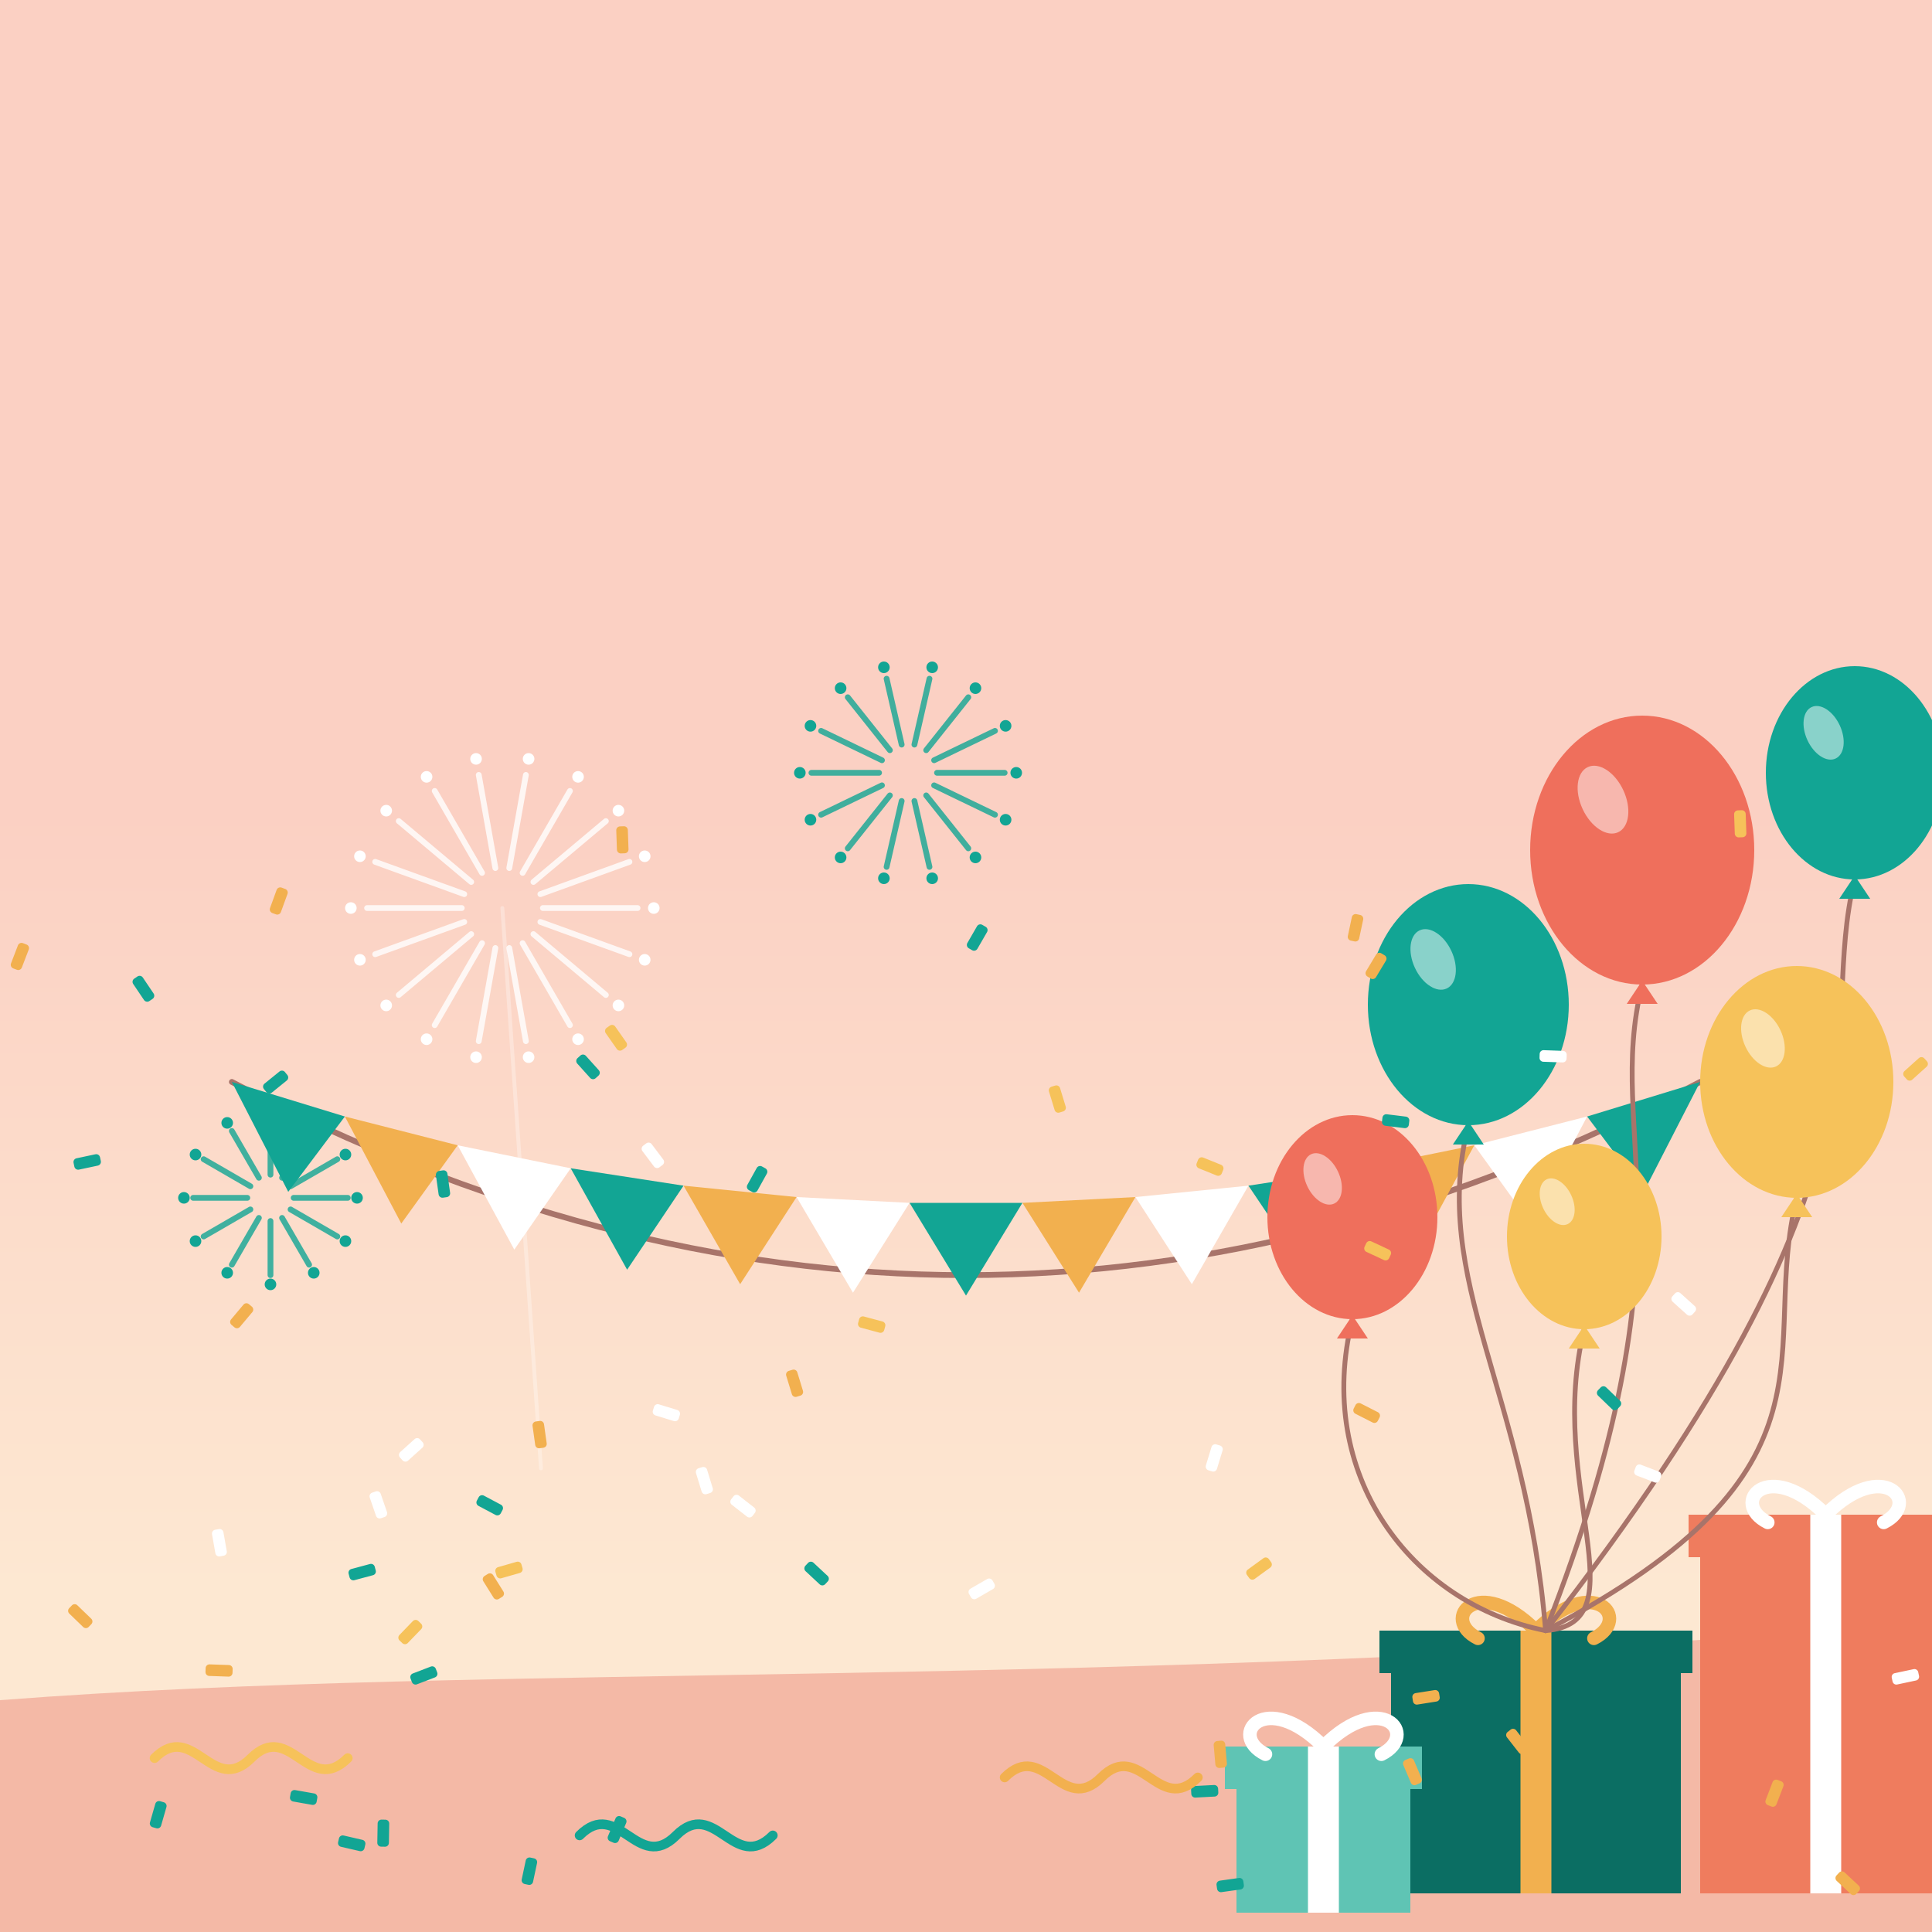
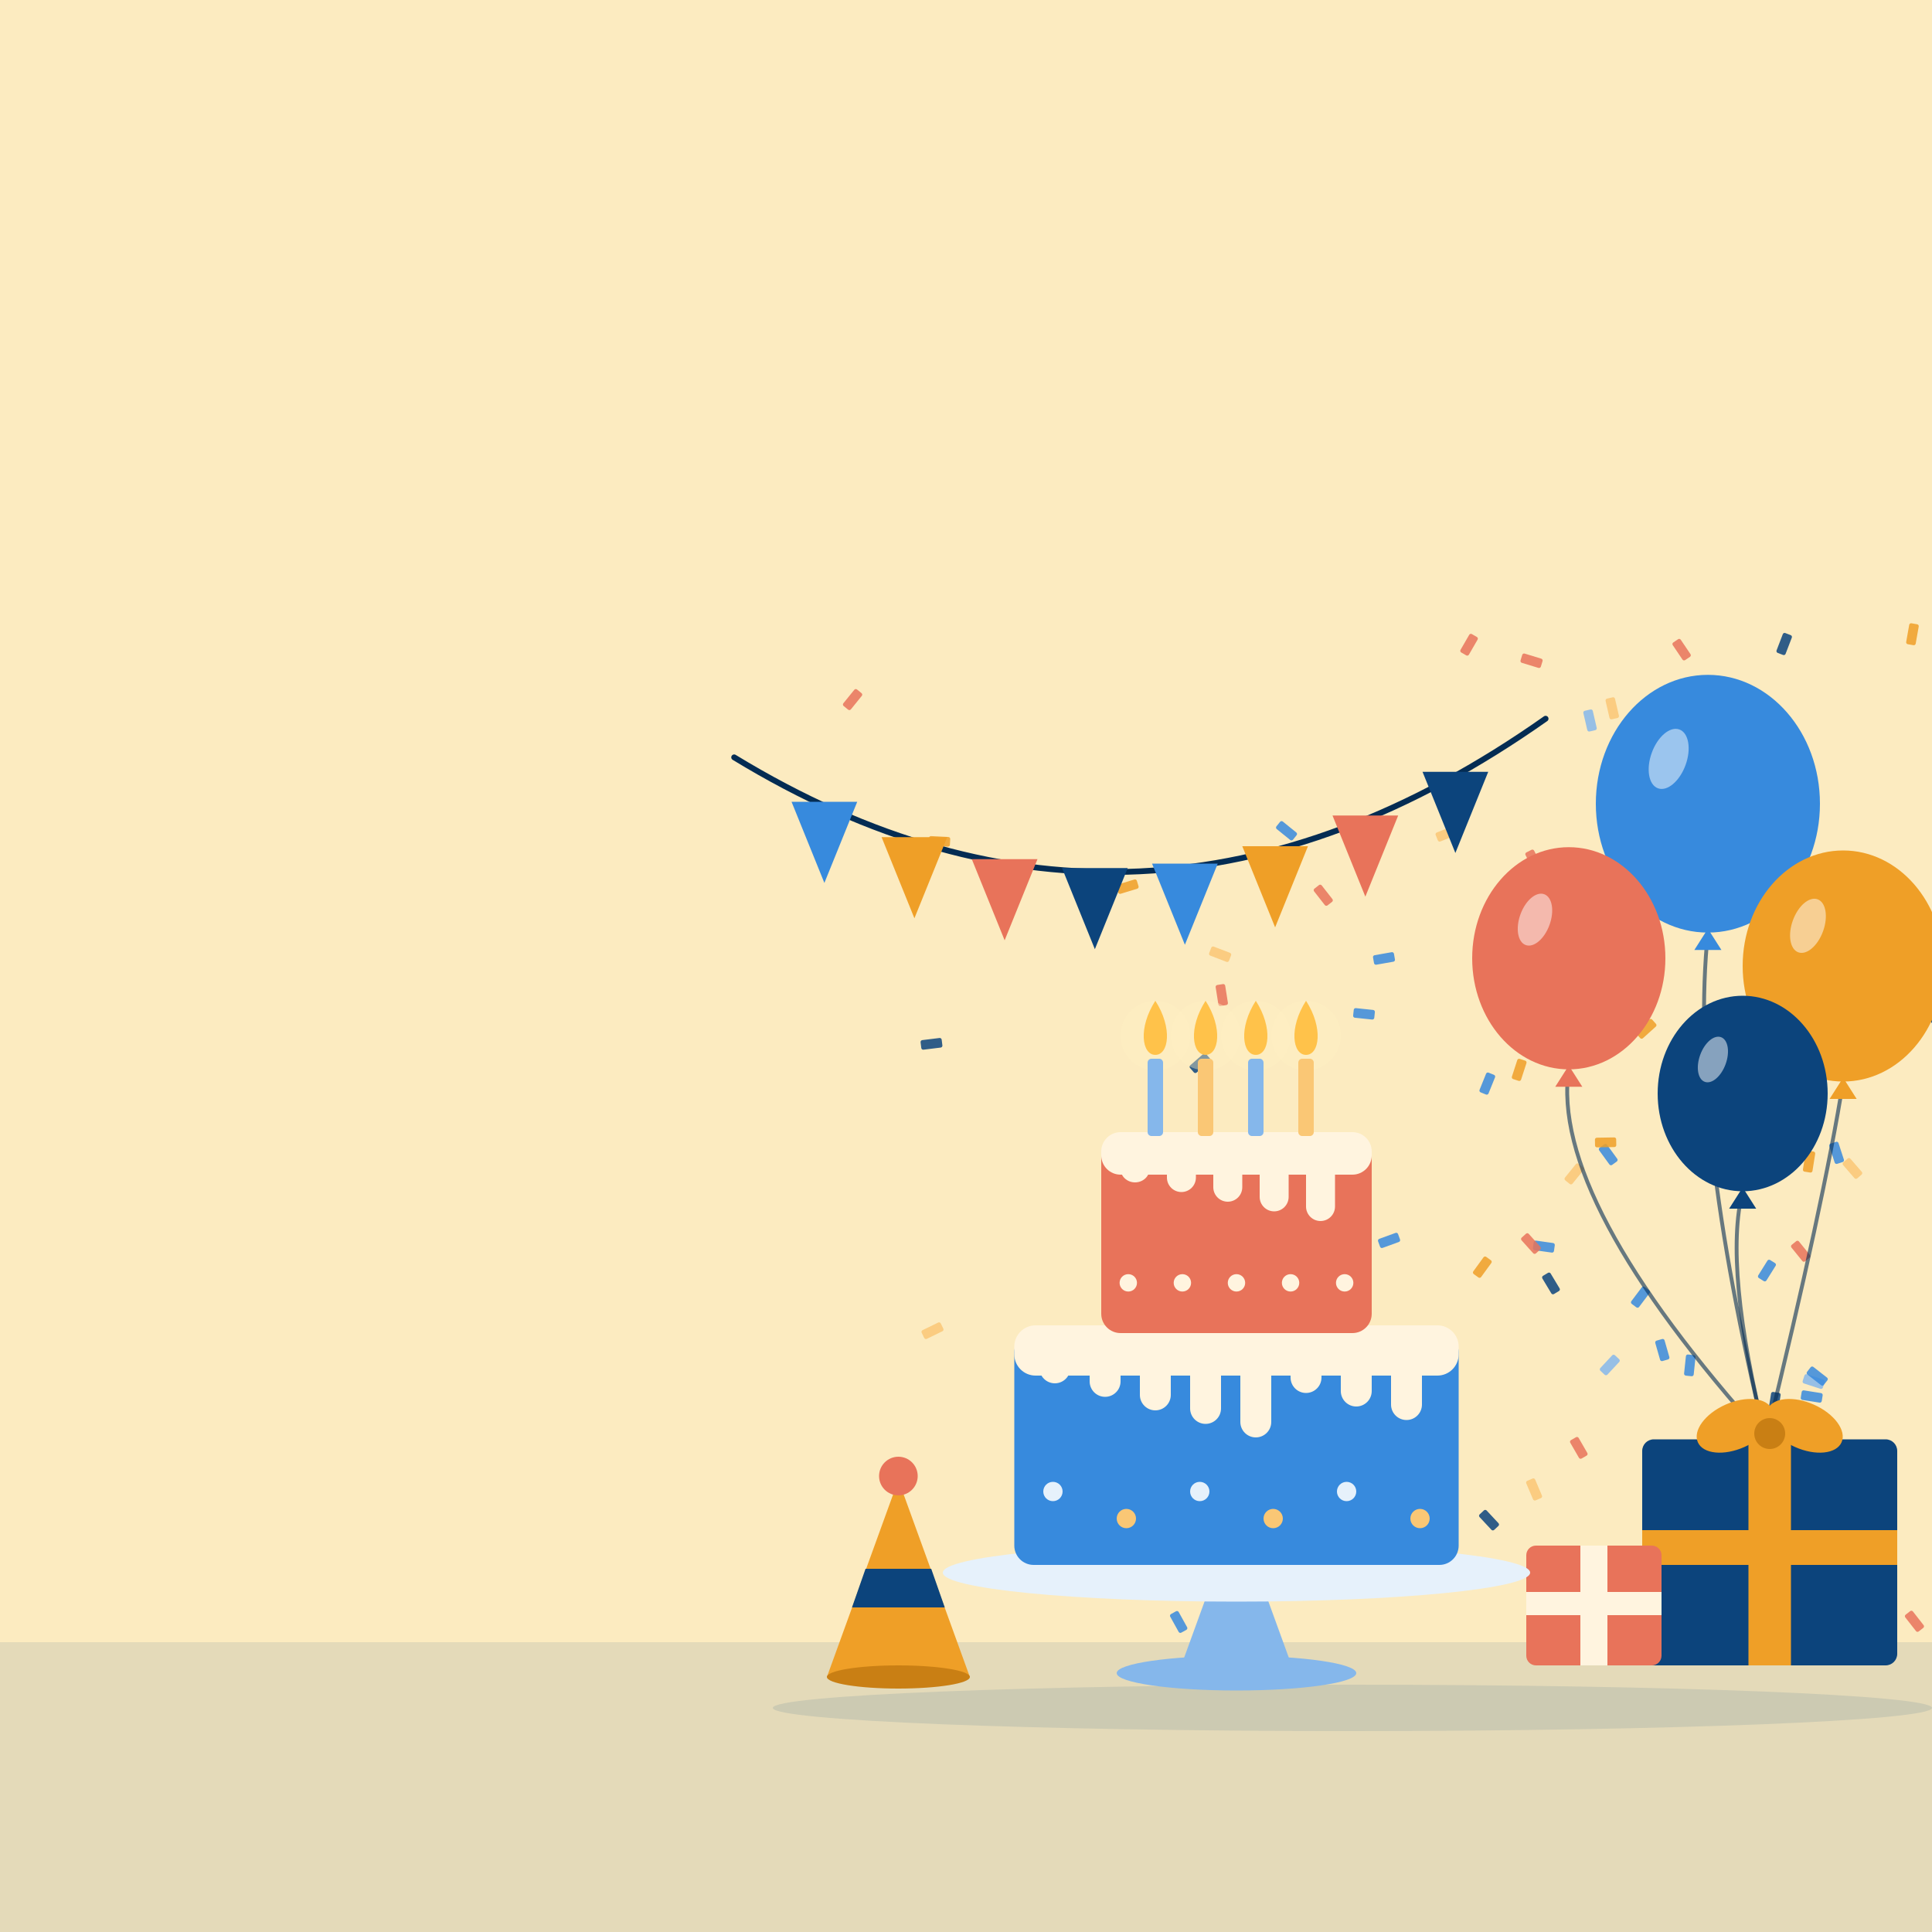
<svg xmlns="http://www.w3.org/2000/svg" viewBox="0 0 1000 1000" width="1000" height="1000">
-   <defs>
-     <linearGradient id="sky" x1="0" y1="0" x2="0" y2="1">
-       <stop offset="0.42" stop-color="#fbd0c3" />
-       <stop offset="0.82" stop-color="#fde8d2" />
-     </linearGradient>
-   </defs>
-   <rect x="0" y="0" width="1000" height="1000" fill="url(#sky)" />
-   <path d="M281 470L330 470M279.7 477.2L325.8 493.9M276.1 483.5L313.6 515M270.5 488.2L295 530.6M263.6 490.7L272.2 538.9M256.4 490.7L247.8 538.9M249.5 488.2L225 530.6M243.9 483.5L206.4 515M240.3 477.2L194.2 493.9M239 470L190 470M240.3 462.8L194.2 446.1M243.9 456.5L206.4 425M249.5 451.8L225 409.4M256.4 449.3L247.8 401.1M263.6 449.3L272.2 401.1M270.5 451.8L295 409.4M276.1 456.5L313.6 425M279.7 462.8L325.8 446.1" fill="none" stroke="#ffffff" stroke-width="3" stroke-linecap="round" stroke-linejoin="round" opacity="0.8" />
-   <circle cx="338.4" cy="470" r="3" fill="#ffffff" />
-   <circle cx="333.7" cy="496.8" r="3" fill="#ffffff" />
-   <circle cx="320.1" cy="520.4" r="3" fill="#ffffff" />
-   <circle cx="299.2" cy="537.9" r="3" fill="#ffffff" />
-   <circle cx="273.6" cy="547.2" r="3" fill="#ffffff" />
-   <circle cx="246.4" cy="547.2" r="3" fill="#ffffff" />
-   <circle cx="220.8" cy="537.9" r="3" fill="#ffffff" />
-   <circle cx="199.9" cy="520.4" r="3" fill="#ffffff" />
-   <circle cx="186.3" cy="496.8" r="3" fill="#ffffff" />
-   <circle cx="181.6" cy="470" r="3" fill="#ffffff" />
-   <circle cx="186.3" cy="443.2" r="3" fill="#ffffff" />
-   <circle cx="199.9" cy="419.6" r="3" fill="#ffffff" />
-   <circle cx="220.8" cy="402.1" r="3" fill="#ffffff" />
-   <circle cx="246.4" cy="392.8" r="3" fill="#ffffff" />
-   <circle cx="273.6" cy="392.8" r="3" fill="#ffffff" />
-   <circle cx="299.2" cy="402.1" r="3" fill="#ffffff" />
-   <circle cx="320.1" cy="419.6" r="3" fill="#ffffff" />
-   <circle cx="333.7" cy="443.2" r="3" fill="#ffffff" />
-   <path d="M485 400L520 400M483.5 406.5L515 421.7M479.4 411.7L501.2 439.1M473.3 414.6L481.1 448.7M466.7 414.6L458.9 448.7M460.6 411.7L438.8 439.1M456.5 406.5L425 421.7M455 400L420 400M456.5 393.5L425 378.3M460.6 388.3L438.8 360.9M466.7 385.4L458.9 351.3M473.3 385.4L481.1 351.3M479.4 388.3L501.2 360.9M483.5 393.5L515 378.3" fill="none" stroke="#12a594" stroke-width="3" stroke-linecap="round" stroke-linejoin="round" opacity="0.8" />
-   <circle cx="526" cy="400" r="3" fill="#12a594" />
-   <circle cx="520.5" cy="424.3" r="3" fill="#12a594" />
-   <circle cx="504.9" cy="443.8" r="3" fill="#12a594" />
-   <circle cx="482.5" cy="454.6" r="3" fill="#12a594" />
-   <circle cx="457.5" cy="454.6" r="3" fill="#12a594" />
-   <circle cx="435.1" cy="443.8" r="3" fill="#12a594" />
-   <circle cx="419.5" cy="424.3" r="3" fill="#12a594" />
-   <circle cx="414" cy="400" r="3" fill="#12a594" />
-   <circle cx="419.5" cy="375.7" r="3" fill="#12a594" />
-   <circle cx="435.1" cy="356.2" r="3" fill="#12a594" />
-   <circle cx="457.5" cy="345.4" r="3" fill="#12a594" />
-   <circle cx="482.5" cy="345.4" r="3" fill="#12a594" />
-   <circle cx="504.9" cy="356.2" r="3" fill="#12a594" />
-   <circle cx="520.5" cy="375.7" r="3" fill="#12a594" />
-   <path d="M152 620L180 620M150.4 626L174.6 640M146 630.4L160 654.6M140 632L140 660M134 630.4L120 654.6M129.6 626L105.4 640M128 620L100 620M129.6 614L105.4 600M134 609.6L120 585.4M140 608L140 580M146 609.6L160 585.4M150.4 614L174.6 600" fill="none" stroke="#12a594" stroke-width="3" stroke-linecap="round" stroke-linejoin="round" opacity="0.8" />
-   <circle cx="184.8" cy="620" r="3" fill="#12a594" />
-   <circle cx="178.8" cy="642.4" r="3" fill="#12a594" />
-   <circle cx="162.4" cy="658.8" r="3" fill="#12a594" />
-   <circle cx="140" cy="664.8" r="3" fill="#12a594" />
-   <circle cx="117.6" cy="658.8" r="3" fill="#12a594" />
-   <circle cx="101.2" cy="642.4" r="3" fill="#12a594" />
-   <circle cx="95.2" cy="620" r="3" fill="#12a594" />
-   <circle cx="101.2" cy="597.6" r="3" fill="#12a594" />
-   <circle cx="117.6" cy="581.2" r="3" fill="#12a594" />
-   <circle cx="140" cy="575.2" r="3" fill="#12a594" />
-   <circle cx="162.4" cy="581.2" r="3" fill="#12a594" />
-   <circle cx="178.8" cy="597.6" r="3" fill="#12a594" />
-   <path d="M260 470L280 760" fill="none" stroke="#ffffff" stroke-width="2" stroke-linecap="round" stroke-linejoin="round" opacity="0.3" />
-   <path d="M0 880C260 860 560 876 1000 840L1000 1000L0 1000Z" fill="#f4b9a6" />
-   <path d="M120 560Q500 760 880 560" fill="none" stroke="#a8746a" stroke-width="3" stroke-linecap="round" stroke-linejoin="round" />
-   <path d="M120 560L178.5 577.9L149.2 616.9Z" fill="#12a594" />
-   <path d="M178.5 577.9L236.9 592.8L207.7 633.3Z" fill="#f2b04f" />
-   <path d="M236.9 592.8L295.4 604.7L266.2 646.8Z" fill="#ffffff" />
-   <path d="M295.4 604.7L353.8 613.7L324.6 657.2Z" fill="#12a594" />
-   <path d="M353.8 613.7L412.3 619.6L383.1 664.7Z" fill="#f2b04f" />
-   <path d="M412.3 619.6L470.8 622.6L441.5 669.1Z" fill="#ffffff" />
-   <path d="M470.8 622.6L529.2 622.6L500 670.6Z" fill="#12a594" />
-   <path d="M529.2 622.6L587.7 619.6L558.5 669.1Z" fill="#f2b04f" />
-   <path d="M587.7 619.6L646.2 613.7L616.9 664.7Z" fill="#ffffff" />
-   <path d="M646.2 613.7L704.6 604.7L675.4 657.2Z" fill="#12a594" />
-   <path d="M704.6 604.7L763.1 592.8L733.8 646.8Z" fill="#f2b04f" />
-   <path d="M763.1 592.8L821.5 577.9L792.3 633.3Z" fill="#ffffff" />
-   <path d="M821.5 577.9L880 560L850.8 616.9Z" fill="#12a594" />
-   <rect x="720" y="860" width="150" height="120" fill="#0b6e63" />
-   <rect x="714" y="844" width="162" height="22" fill="#0b6e63" />
-   <rect x="787" y="844" width="16" height="136" fill="#f2b04f" />
-   <path d="M795 844c-30 -30 -50 -6 -30 4M795 844c30 -30 50 -6 30 4" fill="none" stroke="#f2b04f" stroke-width="7" stroke-linecap="round" stroke-linejoin="round" />
-   <rect x="880" y="800" width="130" height="180" fill="#ef7c5e" />
-   <rect x="874" y="784" width="142" height="22" fill="#ef7c5e" />
-   <rect x="937" y="784" width="16" height="196" fill="#ffffff" />
-   <path d="M945 784c-30 -30 -50 -6 -30 4M945 784c30 -30 50 -6 30 4" fill="none" stroke="#ffffff" stroke-width="7" stroke-linecap="round" stroke-linejoin="round" />
-   <rect x="640" y="920" width="90" height="70" fill="#5fc4b4" />
-   <rect x="634" y="904" width="102" height="22" fill="#5fc4b4" />
-   <rect x="677" y="904" width="16" height="86" fill="#ffffff" />
-   <path d="M685 904c-30 -30 -50 -6 -30 4M685 904c30 -30 50 -6 30 4" fill="none" stroke="#ffffff" stroke-width="7" stroke-linecap="round" stroke-linejoin="round" />
-   <path d="M760 582.4C740 662.4 790 720 800 844" fill="none" stroke="#a8746a" stroke-width="2.5" stroke-linecap="round" stroke-linejoin="round" />
-   <path d="M850 509.6C830 589.6 880 640 800 844" fill="none" stroke="#a8746a" stroke-width="2.5" stroke-linecap="round" stroke-linejoin="round" />
-   <path d="M930 620.0C910 700.0 960 760 800 844" fill="none" stroke="#a8746a" stroke-width="2.5" stroke-linecap="round" stroke-linejoin="round" />
-   <path d="M700 682.8C680 762.8 730 830 800 844" fill="none" stroke="#a8746a" stroke-width="2.5" stroke-linecap="round" stroke-linejoin="round" />
-   <path d="M960 455.2C940 535.2 990 600 800 844" fill="none" stroke="#a8746a" stroke-width="2.5" stroke-linecap="round" stroke-linejoin="round" />
-   <path d="M820 688.0C800 768.0 850 840 800 844" fill="none" stroke="#a8746a" stroke-width="2.5" stroke-linecap="round" stroke-linejoin="round" />
-   <ellipse cx="760" cy="520" rx="52" ry="62.4" fill="#12a594" />
-   <path d="M752 592.4L760 580.4L768 592.4Z" fill="#12a594" />
-   <ellipse cx="741.8" cy="496.6" rx="10.4" ry="16.6" fill="#ffffff" opacity="0.5" transform="rotate(-25 741.8 496.6)" />
-   <ellipse cx="850" cy="440" rx="58" ry="69.6" fill="#ef6f5c" />
-   <path d="M842 519.6L850 507.6L858 519.6Z" fill="#ef6f5c" />
-   <ellipse cx="829.7" cy="413.9" rx="11.6" ry="18.6" fill="#ffffff" opacity="0.5" transform="rotate(-25 829.7 413.9)" />
-   <ellipse cx="930" cy="560" rx="50" ry="60" fill="#f6c25a" />
-   <path d="M922 630L930 618L938 630Z" fill="#f6c25a" />
-   <ellipse cx="912.5" cy="537.5" rx="10" ry="16" fill="#ffffff" opacity="0.5" transform="rotate(-25 912.5 537.5)" />
-   <ellipse cx="700" cy="630" rx="44" ry="52.8" fill="#ef6f5c" />
-   <path d="M692 692.8L700 680.8L708 692.8Z" fill="#ef6f5c" />
-   <ellipse cx="684.6" cy="610.2" rx="8.8" ry="14.1" fill="#ffffff" opacity="0.5" transform="rotate(-25 684.6 610.2)" />
-   <ellipse cx="960" cy="400" rx="46" ry="55.2" fill="#12a594" />
-   <path d="M952 465.2L960 453.2L968 465.2Z" fill="#12a594" />
-   <ellipse cx="943.9" cy="379.3" rx="9.2" ry="14.7" fill="#ffffff" opacity="0.5" transform="rotate(-25 943.9 379.3)" />
-   <ellipse cx="820" cy="640" rx="40" ry="48" fill="#f6c25a" />
-   <path d="M812 698L820 686L828 698Z" fill="#f6c25a" />
-   <ellipse cx="806" cy="622" rx="8" ry="12.8" fill="#ffffff" opacity="0.5" transform="rotate(-25 806 622)" />
-   <rect x="548.1" y="561.3" width="14" height="6" rx="2" fill="#f6c25a" transform="rotate(73 548.1 561.3)" />
-   <rect x="86.7" y="933.4" width="14" height="6" rx="2" fill="#12a594" transform="rotate(106 86.7 933.4)" />
-   <rect x="847.4" y="757.4" width="14" height="6" rx="2" fill="#ffffff" transform="rotate(21 847.4 757.4)" />
-   <rect x="998.7" y="550.8" width="14" height="6" rx="2" fill="#f6c25a" transform="rotate(138 998.7 550.8)" />
-   <rect x="419.6" y="807.5" width="14" height="6" rx="2" fill="#12a594" transform="rotate(43 419.6 807.5)" />
-   <rect x="219.4" y="841.8" width="14" height="6" rx="2" fill="#f6c25a" transform="rotate(134 219.4 841.8)" />
-   <rect x="196.4" y="771.3" width="14" height="6" rx="2" fill="#ffffff" transform="rotate(71 196.4 771.3)" />
-   <rect x="511.9" y="480.7" width="14" height="6" rx="2" fill="#12a594" transform="rotate(120 511.9 480.7)" />
-   <rect x="515.7" y="821.5" width="14" height="6" rx="2" fill="#ffffff" transform="rotate(150 515.7 821.5)" />
-   <rect x="708" y="641.7" width="14" height="6" rx="2" fill="#f6c25a" transform="rotate(25 708 641.7)" />
-   <rect x="731.1" y="909.4" width="14" height="6" rx="2" fill="#f2b04f" transform="rotate(67 731.1 909.4)" />
-   <rect x="150" y="558" width="14" height="6" rx="2" fill="#12a594" transform="rotate(141 150 558)" />
-   <rect x="397.9" y="605.7" width="14" height="6" rx="2" fill="#12a594" transform="rotate(119 397.9 605.7)" />
-   <rect x="281.3" y="735.2" width="14" height="6" rx="2" fill="#f2b04f" transform="rotate(82 281.3 735.2)" />
-   <rect x="745.5" y="880.4" width="14" height="6" rx="2" fill="#f2b04f" transform="rotate(171 745.5 880.4)" />
-   <rect x="278.4" y="962.3" width="14" height="6" rx="2" fill="#12a594" transform="rotate(102 278.4 962.3)" />
-   <rect x="923.8" y="922.7" width="14" height="6" rx="2" fill="#f2b04f" transform="rotate(111 923.8 922.7)" />
-   <rect x="150.8" y="926.2" width="14" height="6" rx="2" fill="#12a594" transform="rotate(10 150.8 926.2)" />
-   <rect x="759.8" y="537" width="14" height="6" rx="2" fill="#12a594" transform="rotate(160 759.8 537)" />
-   <rect x="38.6" y="829.5" width="14" height="6" rx="2" fill="#f2b04f" transform="rotate(44 38.6 829.5)" />
-   <rect x="715.8" y="576.5" width="14" height="6" rx="2" fill="#12a594" transform="rotate(7 715.8 576.5)" />
-   <rect x="730.7" y="504.6" width="14" height="6" rx="2" fill="#12a594" transform="rotate(32 730.7 504.6)" />
-   <rect x="195" y="814.8" width="14" height="6" rx="2" fill="#12a594" transform="rotate(165 195 814.8)" />
-   <rect x="783.5" y="894" width="14" height="6" rx="2" fill="#f2b04f" transform="rotate(52 783.5 894)" />
-   <rect x="634" y="900.8" width="14" height="6" rx="2" fill="#f2b04f" transform="rotate(85 634 900.8)" />
-   <rect x="227" y="867.5" width="14" height="6" rx="2" fill="#12a594" transform="rotate(159 227 867.5)" />
-   <rect x="115.3" y="791.1" width="14" height="6" rx="2" fill="#ffffff" transform="rotate(80 115.3 791.1)" />
-   <rect x="231.3" y="605.5" width="14" height="6" rx="2" fill="#12a594" transform="rotate(82 231.3 605.5)" />
-   <rect x="412.1" y="708.4" width="14" height="6" rx="2" fill="#f2b04f" transform="rotate(73 412.1 708.4)" />
-   <rect x="52.6" y="602.9" width="14" height="6" rx="2" fill="#12a594" transform="rotate(168 52.6 602.9)" />
-   <rect x="324.9" y="427.6" width="14" height="6" rx="2" fill="#f2b04f" transform="rotate(88 324.9 427.6)" />
-   <rect x="620.9" y="598.4" width="14" height="6" rx="2" fill="#f6c25a" transform="rotate(22 620.9 598.4)" />
-   <rect x="324.9" y="941.7" width="14" height="6" rx="2" fill="#12a594" transform="rotate(113 324.9 941.7)" />
-   <rect x="829.9" y="716.7" width="14" height="6" rx="2" fill="#12a594" transform="rotate(44 829.9 716.7)" />
-   <rect x="868.3" y="668" width="14" height="6" rx="2" fill="#ffffff" transform="rotate(42 868.3 668)" />
-   <rect x="175.9" y="949.6" width="14" height="6" rx="2" fill="#12a594" transform="rotate(13 175.9 949.6)" />
-   <rect x="630.7" y="929.8" width="14" height="6" rx="2" fill="#12a594" transform="rotate(177 630.7 929.8)" />
-   <rect x="301.9" y="545" width="14" height="6" rx="2" fill="#12a594" transform="rotate(48 301.9 545)" />
-   <rect x="702.5" y="725.5" width="14" height="6" rx="2" fill="#f2b04f" transform="rotate(27 702.5 725.5)" />
-   <rect x="797" y="543.5" width="14" height="6" rx="2" fill="#ffffff" transform="rotate(2 797 543.5)" />
-   <rect x="149.5" y="460.8" width="14" height="6" rx="2" fill="#f2b04f" transform="rotate(110 149.5 460.8)" />
-   <rect x="220.1" y="748" width="14" height="6" rx="2" fill="#ffffff" transform="rotate(138 220.1 748)" />
-   <rect x="336.1" y="590.6" width="14" height="6" rx="2" fill="#ffffff" transform="rotate(53 336.1 590.6)" />
-   <rect x="659.1" y="810.2" width="14" height="6" rx="2" fill="#f6c25a" transform="rotate(144 659.1 810.2)" />
-   <rect x="72.8" y="504.3" width="14" height="6" rx="2" fill="#12a594" transform="rotate(56 72.8 504.3)" />
-   <rect x="993.7" y="869.4" width="14" height="6" rx="2" fill="#ffffff" transform="rotate(168 993.7 869.4)" />
-   <rect x="633.4" y="748.8" width="14" height="6" rx="2" fill="#ffffff" transform="rotate(107 633.4 748.8)" />
-   <rect x="365.4" y="758.8" width="14" height="6" rx="2" fill="#ffffff" transform="rotate(73 365.4 758.8)" />
-   <rect x="903.5" y="419.3" width="14" height="6" rx="2" fill="#f6c25a" transform="rotate(88 903.5 419.3)" />
-   <rect x="131.9" y="677.6" width="14" height="6" rx="2" fill="#f2b04f" transform="rotate(130 131.9 677.6)" />
-   <rect x="15.6" y="489.6" width="14" height="6" rx="2" fill="#f2b04f" transform="rotate(111 15.6 489.6)" />
-   <rect x="706" y="474" width="14" height="6" rx="2" fill="#f2b04f" transform="rotate(102 706 474)" />
-   <rect x="445.2" y="680.9" width="14" height="6" rx="2" fill="#f6c25a" transform="rotate(15 445.2 680.9)" />
-   <rect x="201.5" y="941.9" width="14" height="6" rx="2" fill="#12a594" transform="rotate(91 201.5 941.9)" />
-   <rect x="317.3" y="529.7" width="14" height="6" rx="2" fill="#f6c25a" transform="rotate(55 317.3 529.7)" />
-   <rect x="254.2" y="813.6" width="14" height="6" rx="2" fill="#f2b04f" transform="rotate(58 254.2 813.6)" />
-   <rect x="718.4" y="495.5" width="14" height="6" rx="2" fill="#f2b04f" transform="rotate(121 718.4 495.5)" />
-   <rect x="644.1" y="977.7" width="14" height="6" rx="2" fill="#12a594" transform="rotate(172 644.1 977.7)" />
-   <rect x="106.5" y="861.4" width="14" height="6" rx="2" fill="#f2b04f" transform="rotate(2 106.5 861.4)" />
-   <rect x="271" y="813.6" width="14" height="6" rx="2" fill="#f6c25a" transform="rotate(164 271 813.6)" />
-   <rect x="339.1" y="726.3" width="14" height="6" rx="2" fill="#ffffff" transform="rotate(17 339.1 726.3)" />
-   <rect x="248.7" y="773.2" width="14" height="6" rx="2" fill="#12a594" transform="rotate(28 248.7 773.2)" />
-   <rect x="953.3" y="967.8" width="14" height="6" rx="2" fill="#f2b04f" transform="rotate(43 953.3 967.8)" />
-   <rect x="380.9" y="772.9" width="14" height="6" rx="2" fill="#ffffff" transform="rotate(38 380.9 772.9)" />
-   <path d="M520 920c20 -20 30 20 50 0s30 20 50 0" fill="none" stroke="#f2b04f" stroke-width="5" stroke-linecap="round" stroke-linejoin="round" />
-   <path d="M300 950c20 -20 30 20 50 0s30 20 50 0" fill="none" stroke="#12a594" stroke-width="5" stroke-linecap="round" stroke-linejoin="round" />
-   <path d="M80 910c20 -20 30 20 50 0s30 20 50 0" fill="none" stroke="#f6c25a" stroke-width="5" stroke-linecap="round" stroke-linejoin="round" />
+   <rect x="0" y="0" width="1000" height="1000" fill="#fcebc0" />
+   <rect x="0" y="850" width="1000" height="150" fill="#e4dab9" />
+   <rect x="880.9" y="585.5" width="11" height="5" rx="1" fill="#378ADD" opacity="0.85" transform="rotate(0 880.9 585.5)" />
+   <rect x="857.8" y="530.7" width="11" height="5" rx="1" fill="#EF9F27" opacity="0.85" transform="rotate(138 857.8 530.7)" />
+   <rect x="722.2" y="497.6" width="11" height="5" rx="1" fill="#378ADD" opacity="0.85" transform="rotate(170 722.2 497.6)" />
+   <rect x="934.3" y="711" width="11" height="5" rx="1" fill="#85B7EB" opacity="0.85" transform="rotate(18 934.3 711)" />
+   <rect x="634" y="509.2" width="11" height="5" rx="1" fill="#E8735A" opacity="0.85" transform="rotate(81 634 509.2)" />
+   <rect x="996.8" y="520.3" width="11" height="5" rx="1" fill="#0C447C" opacity="0.85" transform="rotate(40 996.8 520.3)" />
+   <rect x="825.2" y="834.3" width="11" height="5" rx="1" fill="#E8735A" opacity="0.85" transform="rotate(17 825.2 834.3)" />
+   <rect x="721.3" y="707.6" width="11" height="5" rx="1" fill="#85B7EB" opacity="0.85" transform="rotate(81 721.3 707.6)" />
+   <rect x="725" y="642.5" width="11" height="5" rx="1" fill="#378ADD" opacity="0.85" transform="rotate(160 725 642.5)" />
+   <rect x="595.9" y="800.2" width="11" height="5" rx="1" fill="#85B7EB" opacity="0.85" transform="rotate(78 595.9 800.2)" />
+   <rect x="487.9" y="542.1" width="11" height="5" rx="1" fill="#0C447C" opacity="0.85" transform="rotate(173 487.9 542.1)" />
+   <rect x="702.2" y="660.8" width="11" height="5" rx="1" fill="#378ADD" opacity="0.85" transform="rotate(151 702.2 660.8)" />
+   <rect x="793.5" y="805" width="11" height="5" rx="1" fill="#85B7EB" opacity="0.85" transform="rotate(17 793.5 805)" />
+   <rect x="788.2" y="338" width="11" height="5" rx="1" fill="#E8735A" opacity="0.85" transform="rotate(17 788.2 338)" />
+   <rect x="919.6" y="654.3" width="11" height="5" rx="1" fill="#378ADD" opacity="0.85" transform="rotate(122 919.6 654.3)" />
+   <rect x="937.7" y="509.4" width="11" height="5" rx="1" fill="#EF9F27" opacity="0.85" transform="rotate(153 937.7 509.4)" />
+   <rect x="883.5" y="391.8" width="11" height="5" rx="1" fill="#E8735A" opacity="0.85" transform="rotate(24 883.5 391.8)" />
+   <rect x="930.5" y="641.8" width="11" height="5" rx="1" fill="#E8735A" opacity="0.85" transform="rotate(51 930.5 641.8)" />
+   <rect x="820.2" y="604.9" width="11" height="5" rx="1" fill="#FAC775" opacity="0.85" transform="rotate(129 820.2 604.9)" />
+   <rect x="921.8" y="721.1" width="11" height="5" rx="1" fill="#0C447C" opacity="0.85" transform="rotate(99 921.8 721.1)" />
+   <rect x="488.7" y="688.6" width="11" height="5" rx="1" fill="#FAC775" opacity="0.85" transform="rotate(154 488.7 688.6)" />
+   <rect x="571.8" y="786.6" width="11" height="5" rx="1" fill="#85B7EB" opacity="0.85" transform="rotate(140 571.8 786.6)" />
+   <rect x="849.8" y="418.2" width="11" height="5" rx="1" fill="#EF9F27" opacity="0.85" transform="rotate(51 849.8 418.2)" />
+   <rect x="446.7" y="359.4" width="11" height="5" rx="1" fill="#E8735A" opacity="0.85" transform="rotate(129 446.7 359.4)" />
+   <rect x="765.3" y="330.2" width="11" height="5" rx="1" fill="#E8735A" opacity="0.85" transform="rotate(120 765.3 330.2)" />
+   <rect x="700.8" y="521.7" width="11" height="5" rx="1" fill="#378ADD" opacity="0.85" transform="rotate(6 700.8 521.7)" />
+   <rect x="816.6" y="743.4" width="11" height="5" rx="1" fill="#E8735A" opacity="0.85" transform="rotate(60 816.6 743.4)" />
+   <rect x="627.3" y="489.6" width="11" height="5" rx="1" fill="#FAC775" opacity="0.85" transform="rotate(21 627.3 489.6)" />
+   <rect x="754.8" y="431.8" width="11" height="5" rx="1" fill="#FAC775" opacity="0.85" transform="rotate(158 754.8 431.8)" />
+   <rect x="794.2" y="764.9" width="11" height="5" rx="1" fill="#FAC775" opacity="0.85" transform="rotate(67 794.2 764.9)" />
+   <rect x="993.3" y="323.3" width="11" height="5" rx="1" fill="#EF9F27" opacity="0.85" transform="rotate(100 993.3 323.3)" />
+   <rect x="824.2" y="367" width="11" height="5" rx="1" fill="#85B7EB" opacity="0.85" transform="rotate(77 824.2 367)" />
+   <rect x="989.5" y="833.3" width="11" height="5" rx="1" fill="#E8735A" opacity="0.85" transform="rotate(52 989.5 833.3)" />
+   <rect x="800.8" y="512.7" width="11" height="5" rx="1" fill="#378ADD" opacity="0.85" transform="rotate(66 800.8 512.7)" />
+   <rect x="965.9" y="821" width="11" height="5" rx="1" fill="#85B7EB" opacity="0.85" transform="rotate(51 965.9 821)" />
+   <rect x="794" y="642" width="11" height="5" rx="1" fill="#378ADD" opacity="0.85" transform="rotate(8 794 642)" />
+   <rect x="626.9" y="548.6" width="11" height="5" rx="1" fill="#0C447C" opacity="0.85" transform="rotate(139 626.9 548.6)" />
+   <rect x="471.7" y="823.9" width="11" height="5" rx="1" fill="#EF9F27" opacity="0.85" transform="rotate(0 471.7 823.9)" />
+   <rect x="889.9" y="594.2" width="11" height="5" rx="1" fill="#378ADD" opacity="0.85" transform="rotate(106 889.9 594.2)" />
+   <rect x="629.8" y="605.9" width="11" height="5" rx="1" fill="#85B7EB" opacity="0.85" transform="rotate(119 629.8 605.9)" />
+   <rect x="927.8" y="329.1" width="11" height="5" rx="1" fill="#0C447C" opacity="0.85" transform="rotate(111 927.8 329.1)" />
+   <rect x="937.8" y="706.9" width="11" height="5" rx="1" fill="#378ADD" opacity="0.85" transform="rotate(38 937.8 706.9)" />
+   <rect x="589.6" y="459.7" width="11" height="5" rx="1" fill="#EF9F27" opacity="0.85" transform="rotate(163 589.6 459.7)" />
+   <rect x="768.8" y="781.1" width="11" height="5" rx="1" fill="#0C447C" opacity="0.85" transform="rotate(47 768.8 781.1)" />
+   <rect x="697.3" y="671.2" width="11" height="5" rx="1" fill="#EF9F27" opacity="0.85" transform="rotate(90 697.3 671.2)" />
+   <rect x="802.1" y="658.3" width="11" height="5" rx="1" fill="#0C447C" opacity="0.85" transform="rotate(59 802.1 658.3)" />
+   <rect x="957.1" y="599" width="11" height="5" rx="1" fill="#FAC775" opacity="0.85" transform="rotate(49 957.1 599)" />
+   <rect x="831.2" y="591.7" width="11" height="5" rx="1" fill="#378ADD" opacity="0.85" transform="rotate(54 831.2 591.7)" />
+   <rect x="772.5" y="652.9" width="11" height="5" rx="1" fill="#EF9F27" opacity="0.85" transform="rotate(126 772.5 652.9)" />
+   <rect x="676.7" y="767.7" width="11" height="5" rx="1" fill="#0C447C" opacity="0.85" transform="rotate(71 676.7 767.7)" />
+   <rect x="939.7" y="596.2" width="11" height="5" rx="1" fill="#EF9F27" opacity="0.85" transform="rotate(99 939.7 596.2)" />
+   <rect x="607.5" y="793" width="11" height="5" rx="1" fill="#EF9F27" opacity="0.85" transform="rotate(155 607.5 793)" />
+   <rect x="972.1" y="791.5" width="11" height="5" rx="1" fill="#85B7EB" opacity="0.85" transform="rotate(45 972.1 791.5)" />
+   <rect x="838.8" y="704.2" width="11" height="5" rx="1" fill="#85B7EB" opacity="0.85" transform="rotate(133 838.8 704.2)" />
+   <rect x="609.6" y="833.5" width="11" height="5" rx="1" fill="#378ADD" opacity="0.85" transform="rotate(61 609.6 833.5)" />
+   <rect x="790.6" y="637.9" width="11" height="5" rx="1" fill="#E8735A" opacity="0.85" transform="rotate(48 790.6 637.9)" />
+   <rect x="783.5" y="451" width="11" height="5" rx="1" fill="#E8735A" opacity="0.85" transform="rotate(56 783.5 451)" />
+   <rect x="683.5" y="457.5" width="11" height="5" rx="1" fill="#E8735A" opacity="0.85" transform="rotate(52 683.5 457.5)" />
+   <rect x="877.7" y="701.5" width="11" height="5" rx="1" fill="#378ADD" opacity="0.85" transform="rotate(96 877.7 701.5)" />
+   <rect x="917.3" y="473.6" width="11" height="5" rx="1" fill="#E8735A" opacity="0.85" transform="rotate(50 917.3 473.6)" />
+   <rect x="854.4" y="668.5" width="11" height="5" rx="1" fill="#378ADD" opacity="0.85" transform="rotate(127 854.4 668.5)" />
+   <rect x="657.7" y="692.2" width="11" height="5" rx="1" fill="#EF9F27" opacity="0.85" transform="rotate(26 657.7 692.2)" />
+   <rect x="871.6" y="800.8" width="11" height="5" rx="1" fill="#EF9F27" opacity="0.85" transform="rotate(19 871.6 800.8)" />
+   <rect x="842.5" y="448.8" width="11" height="5" rx="1" fill="#EF9F27" opacity="0.85" transform="rotate(26 842.5 448.8)" />
+   <rect x="803.1" y="473.2" width="11" height="5" rx="1" fill="#378ADD" opacity="0.85" transform="rotate(34 803.1 473.2)" />
+   <rect x="688.5" y="689.4" width="11" height="5" rx="1" fill="#FAC775" opacity="0.85" transform="rotate(85 688.5 689.4)" />
+   <rect x="951.3" y="590.7" width="11" height="5" rx="1" fill="#378ADD" opacity="0.85" transform="rotate(72 951.3 590.7)" />
+   <rect x="774.2" y="556.7" width="11" height="5" rx="1" fill="#378ADD" opacity="0.85" transform="rotate(112 774.2 556.7)" />
+   <rect x="869.4" y="330.3" width="11" height="5" rx="1" fill="#E8735A" opacity="0.85" transform="rotate(56 869.4 330.3)" />
+   <rect x="860.3" y="787.3" width="11" height="5" rx="1" fill="#EF9F27" opacity="0.85" transform="rotate(125 860.3 787.3)" />
+   <rect x="663.2" y="424.6" width="11" height="5" rx="1" fill="#378ADD" opacity="0.85" transform="rotate(39 663.2 424.6)" />
+   <rect x="887.2" y="589.6" width="11" height="5" rx="1" fill="#0C447C" opacity="0.85" transform="rotate(102 887.2 589.6)" />
+   <rect x="601.7" y="726.5" width="11" height="5" rx="1" fill="#E8735A" opacity="0.85" transform="rotate(11 601.7 726.5)" />
+   <rect x="932.7" y="719.5" width="11" height="5" rx="1" fill="#378ADD" opacity="0.85" transform="rotate(9 932.7 719.5)" />
+   <rect x="861.3" y="692.8" width="11" height="5" rx="1" fill="#378ADD" opacity="0.85" transform="rotate(74 861.3 692.8)" />
+   <rect x="621.4" y="735" width="11" height="5" rx="1" fill="#EF9F27" opacity="0.85" transform="rotate(149 621.4 735)" />
+   <rect x="847.1" y="397.4" width="11" height="5" rx="1" fill="#0C447C" opacity="0.85" transform="rotate(69 847.1 397.4)" />
+   <rect x="790.4" y="549.3" width="11" height="5" rx="1" fill="#EF9F27" opacity="0.85" transform="rotate(108 790.4 549.3)" />
+   <rect x="649.6" y="719.1" width="11" height="5" rx="1" fill="#85B7EB" opacity="0.85" transform="rotate(51 649.6 719.1)" />
+   <rect x="480.9" y="432.7" width="11" height="5" rx="1" fill="#EF9F27" opacity="0.85" transform="rotate(3 480.9 432.7)" />
+   <rect x="793.6" y="439.4" width="11" height="5" rx="1" fill="#E8735A" opacity="0.85" transform="rotate(63 793.6 439.4)" />
+   <rect x="836.6" y="593.7" width="11" height="5" rx="1" fill="#EF9F27" opacity="0.85" transform="rotate(179 836.6 593.7)" />
+   <rect x="904.7" y="395.5" width="11" height="5" rx="1" fill="#FAC775" opacity="0.85" transform="rotate(173 904.7 395.5)" />
+   <rect x="835.7" y="360.7" width="11" height="5" rx="1" fill="#FAC775" opacity="0.85" transform="rotate(77 835.7 360.7)" />
+   <path d="M380 392Q590 520 800 372" fill="none" stroke="#042C53" stroke-width="3" stroke-linecap="round" stroke-linejoin="round" />
+   <path d="M409.7 415L443.7 415L426.7 457Z" fill="#378ADD" />
+   <path d="M456.3 433.3L490.3 433.3L473.3 475.3Z" fill="#EF9F27" />
+   <path d="M503 444.7L537 444.7L520 486.7Z" fill="#E8735A" />
+   <path d="M549.7 449.3L583.7 449.3L566.7 491.3Z" fill="#0C447C" />
+   <path d="M596.3 447L630.3 447L613.3 489Z" fill="#378ADD" />
+   <path d="M643 438L677 438L660 480Z" fill="#EF9F27" />
+   <path d="M689.7 422.1L723.7 422.1L706.7 464.1Z" fill="#E8735A" />
+   <path d="M736.3 399.5L770.3 399.5L753.3 441.5Z" fill="#0C447C" />
+   <path d="M884 482.7Q874 580.5 914 745" fill="none" stroke="#042C53" stroke-width="2" stroke-linecap="round" stroke-linejoin="round" opacity="0.6" />
+   <ellipse cx="884" cy="416" rx="58" ry="66.7" fill="#378ADD" />
+   <path d="M877 491.7L891 491.7L884 480.7Z" fill="#378ADD" />
+   <ellipse cx="863.7" cy="392.8" rx="9.3" ry="16.2" fill="#FFFFFF" opacity="0.5" transform="rotate(20 863.7 392.8)" />
+   <path d="M954 559.8Q944 622.5 914 745" fill="none" stroke="#042C53" stroke-width="2" stroke-linecap="round" stroke-linejoin="round" opacity="0.6" />
+   <ellipse cx="954" cy="500" rx="52" ry="59.8" fill="#EF9F27" />
+   <path d="M947 568.8L961 568.8L954 557.8Z" fill="#EF9F27" />
+   <ellipse cx="935.8" cy="479.2" rx="8.3" ry="14.6" fill="#FFFFFF" opacity="0.5" transform="rotate(20 935.8 479.2)" />
+   <path d="M812 553.5Q802 620.5 914 745" fill="none" stroke="#042C53" stroke-width="2" stroke-linecap="round" stroke-linejoin="round" opacity="0.6" />
+   <ellipse cx="812" cy="496" rx="50" ry="57.5" fill="#E8735A" />
+   <path d="M805 562.5L819 562.5L812 551.5Z" fill="#E8735A" />
+   <ellipse cx="794.5" cy="476" rx="8" ry="14" fill="#FFFFFF" opacity="0.5" transform="rotate(20 794.5 476)" />
+   <path d="M902 616.6Q892 655.5 914 745" fill="none" stroke="#042C53" stroke-width="2" stroke-linecap="round" stroke-linejoin="round" opacity="0.6" />
+   <ellipse cx="902" cy="566" rx="44" ry="50.6" fill="#0C447C" />
+   <path d="M895 625.6L909 625.6L902 614.6Z" fill="#0C447C" />
+   <ellipse cx="886.6" cy="548.4" rx="7" ry="12.3" fill="#FFFFFF" opacity="0.5" transform="rotate(20 886.6 548.4)" />
+   <ellipse cx="700" cy="884" rx="300" ry="12" fill="#cccab2" />
+   <rect x="850" y="745" width="132" height="117" rx="6" fill="#0C447C" />
+   <rect x="905" y="745" width="22" height="117" fill="#EF9F27" />
+   <rect x="850" y="792" width="132" height="18" fill="#EF9F27" />
+   <ellipse cx="898" cy="738" rx="21" ry="12" fill="#EF9F27" transform="rotate(-24 898 738)" />
+   <ellipse cx="934" cy="738" rx="21" ry="12" fill="#EF9F27" transform="rotate(24 934 738)" />
+   <circle cx="916" cy="742" r="8" fill="#C97F14" />
+   <rect x="790" y="800" width="70" height="62" rx="5" fill="#E8735A" />
+   <rect x="818" y="800" width="14" height="62" fill="#FFF4DF" />
+   <rect x="790" y="824" width="70" height="12" fill="#FFF4DF" />
+   <ellipse cx="640" cy="866" rx="62" ry="9" fill="#85B7EB" />
+   <path d="M626 822L654 822L670 866L610 866Z" fill="#85B7EB" />
+   <ellipse cx="640" cy="814" rx="152" ry="15" fill="#E6F1FB" />
+   <rect x="525" y="690" width="230" height="120" rx="10" fill="#378ADD" />
+   <rect x="525" y="686" width="230" height="26" rx="11" fill="#FFF4DF" />
+   <rect x="538" y="700" width="16" height="16" rx="8" fill="#FFF4DF" />
+   <rect x="564" y="700" width="16" height="23" rx="8" fill="#FFF4DF" />
+   <rect x="590" y="700" width="16" height="30" rx="8" fill="#FFF4DF" />
+   <rect x="616" y="700" width="16" height="37" rx="8" fill="#FFF4DF" />
+   <rect x="642" y="700" width="16" height="44" rx="8" fill="#FFF4DF" />
+   <rect x="668" y="700" width="16" height="21" rx="8" fill="#FFF4DF" />
+   <rect x="694" y="700" width="16" height="28" rx="8" fill="#FFF4DF" />
+   <rect x="720" y="700" width="16" height="35" rx="8" fill="#FFF4DF" />
+   <circle cx="545" cy="772" r="5" fill="#E6F1FB" />
+   <circle cx="583" cy="786" r="5" fill="#FAC775" />
+   <circle cx="621" cy="772" r="5" fill="#E6F1FB" />
+   <circle cx="659" cy="786" r="5" fill="#FAC775" />
+   <circle cx="697" cy="772" r="5" fill="#E6F1FB" />
+   <circle cx="735" cy="786" r="5" fill="#FAC775" />
+   <rect x="570" y="590" width="140" height="100" rx="10" fill="#E8735A" />
+   <rect x="570" y="586" width="140" height="22" rx="10" fill="#FFF4DF" />
+   <rect x="580" y="598" width="15" height="14" rx="7.5" fill="#FFF4DF" />
+   <rect x="604" y="598" width="15" height="19" rx="7.5" fill="#FFF4DF" />
+   <rect x="628" y="598" width="15" height="24" rx="7.5" fill="#FFF4DF" />
+   <rect x="652" y="598" width="15" height="29" rx="7.5" fill="#FFF4DF" />
+   <rect x="676" y="598" width="15" height="34" rx="7.5" fill="#FFF4DF" />
+   <circle cx="584" cy="664" r="4.5" fill="#FFF4DF" />
+   <circle cx="612" cy="664" r="4.5" fill="#FFF4DF" />
+   <circle cx="640" cy="664" r="4.5" fill="#FFF4DF" />
+   <circle cx="668" cy="664" r="4.5" fill="#FFF4DF" />
+   <circle cx="696" cy="664" r="4.5" fill="#FFF4DF" />
+   <circle cx="598" cy="536" r="18" fill="#FFF1C2" opacity="0.4" />
+   <rect x="594" y="548" width="8" height="40" rx="2" fill="#85B7EB" />
+   <path d="M598 518C607 532 605 546 598 546C591 546 589 532 598 518Z" fill="#FFC24A" />
+   <circle cx="624" cy="536" r="18" fill="#FFF1C2" opacity="0.4" />
+   <rect x="620" y="548" width="8" height="40" rx="2" fill="#FAC775" />
+   <path d="M624 518C633 532 631 546 624 546C617 546 615 532 624 518Z" fill="#FFC24A" />
+   <circle cx="650" cy="536" r="18" fill="#FFF1C2" opacity="0.4" />
+   <rect x="646" y="548" width="8" height="40" rx="2" fill="#85B7EB" />
+   <path d="M650 518C659 532 657 546 650 546C643 546 641 532 650 518Z" fill="#FFC24A" />
+   <circle cx="676" cy="536" r="18" fill="#FFF1C2" opacity="0.4" />
+   <rect x="672" y="548" width="8" height="40" rx="2" fill="#FAC775" />
+   <path d="M676 518C685 532 683 546 676 546C669 546 667 532 676 518Z" fill="#FFC24A" />
+   <path d="M428 868L502 868L465 766Z" fill="#EF9F27" />
+   <path d="M441 832L489 832L482 812L448 812Z" fill="#0C447C" />
+   <circle cx="465" cy="764" r="10" fill="#E8735A" />
+   <ellipse cx="465" cy="868" rx="37" ry="6" fill="#C97F14" />
</svg>
